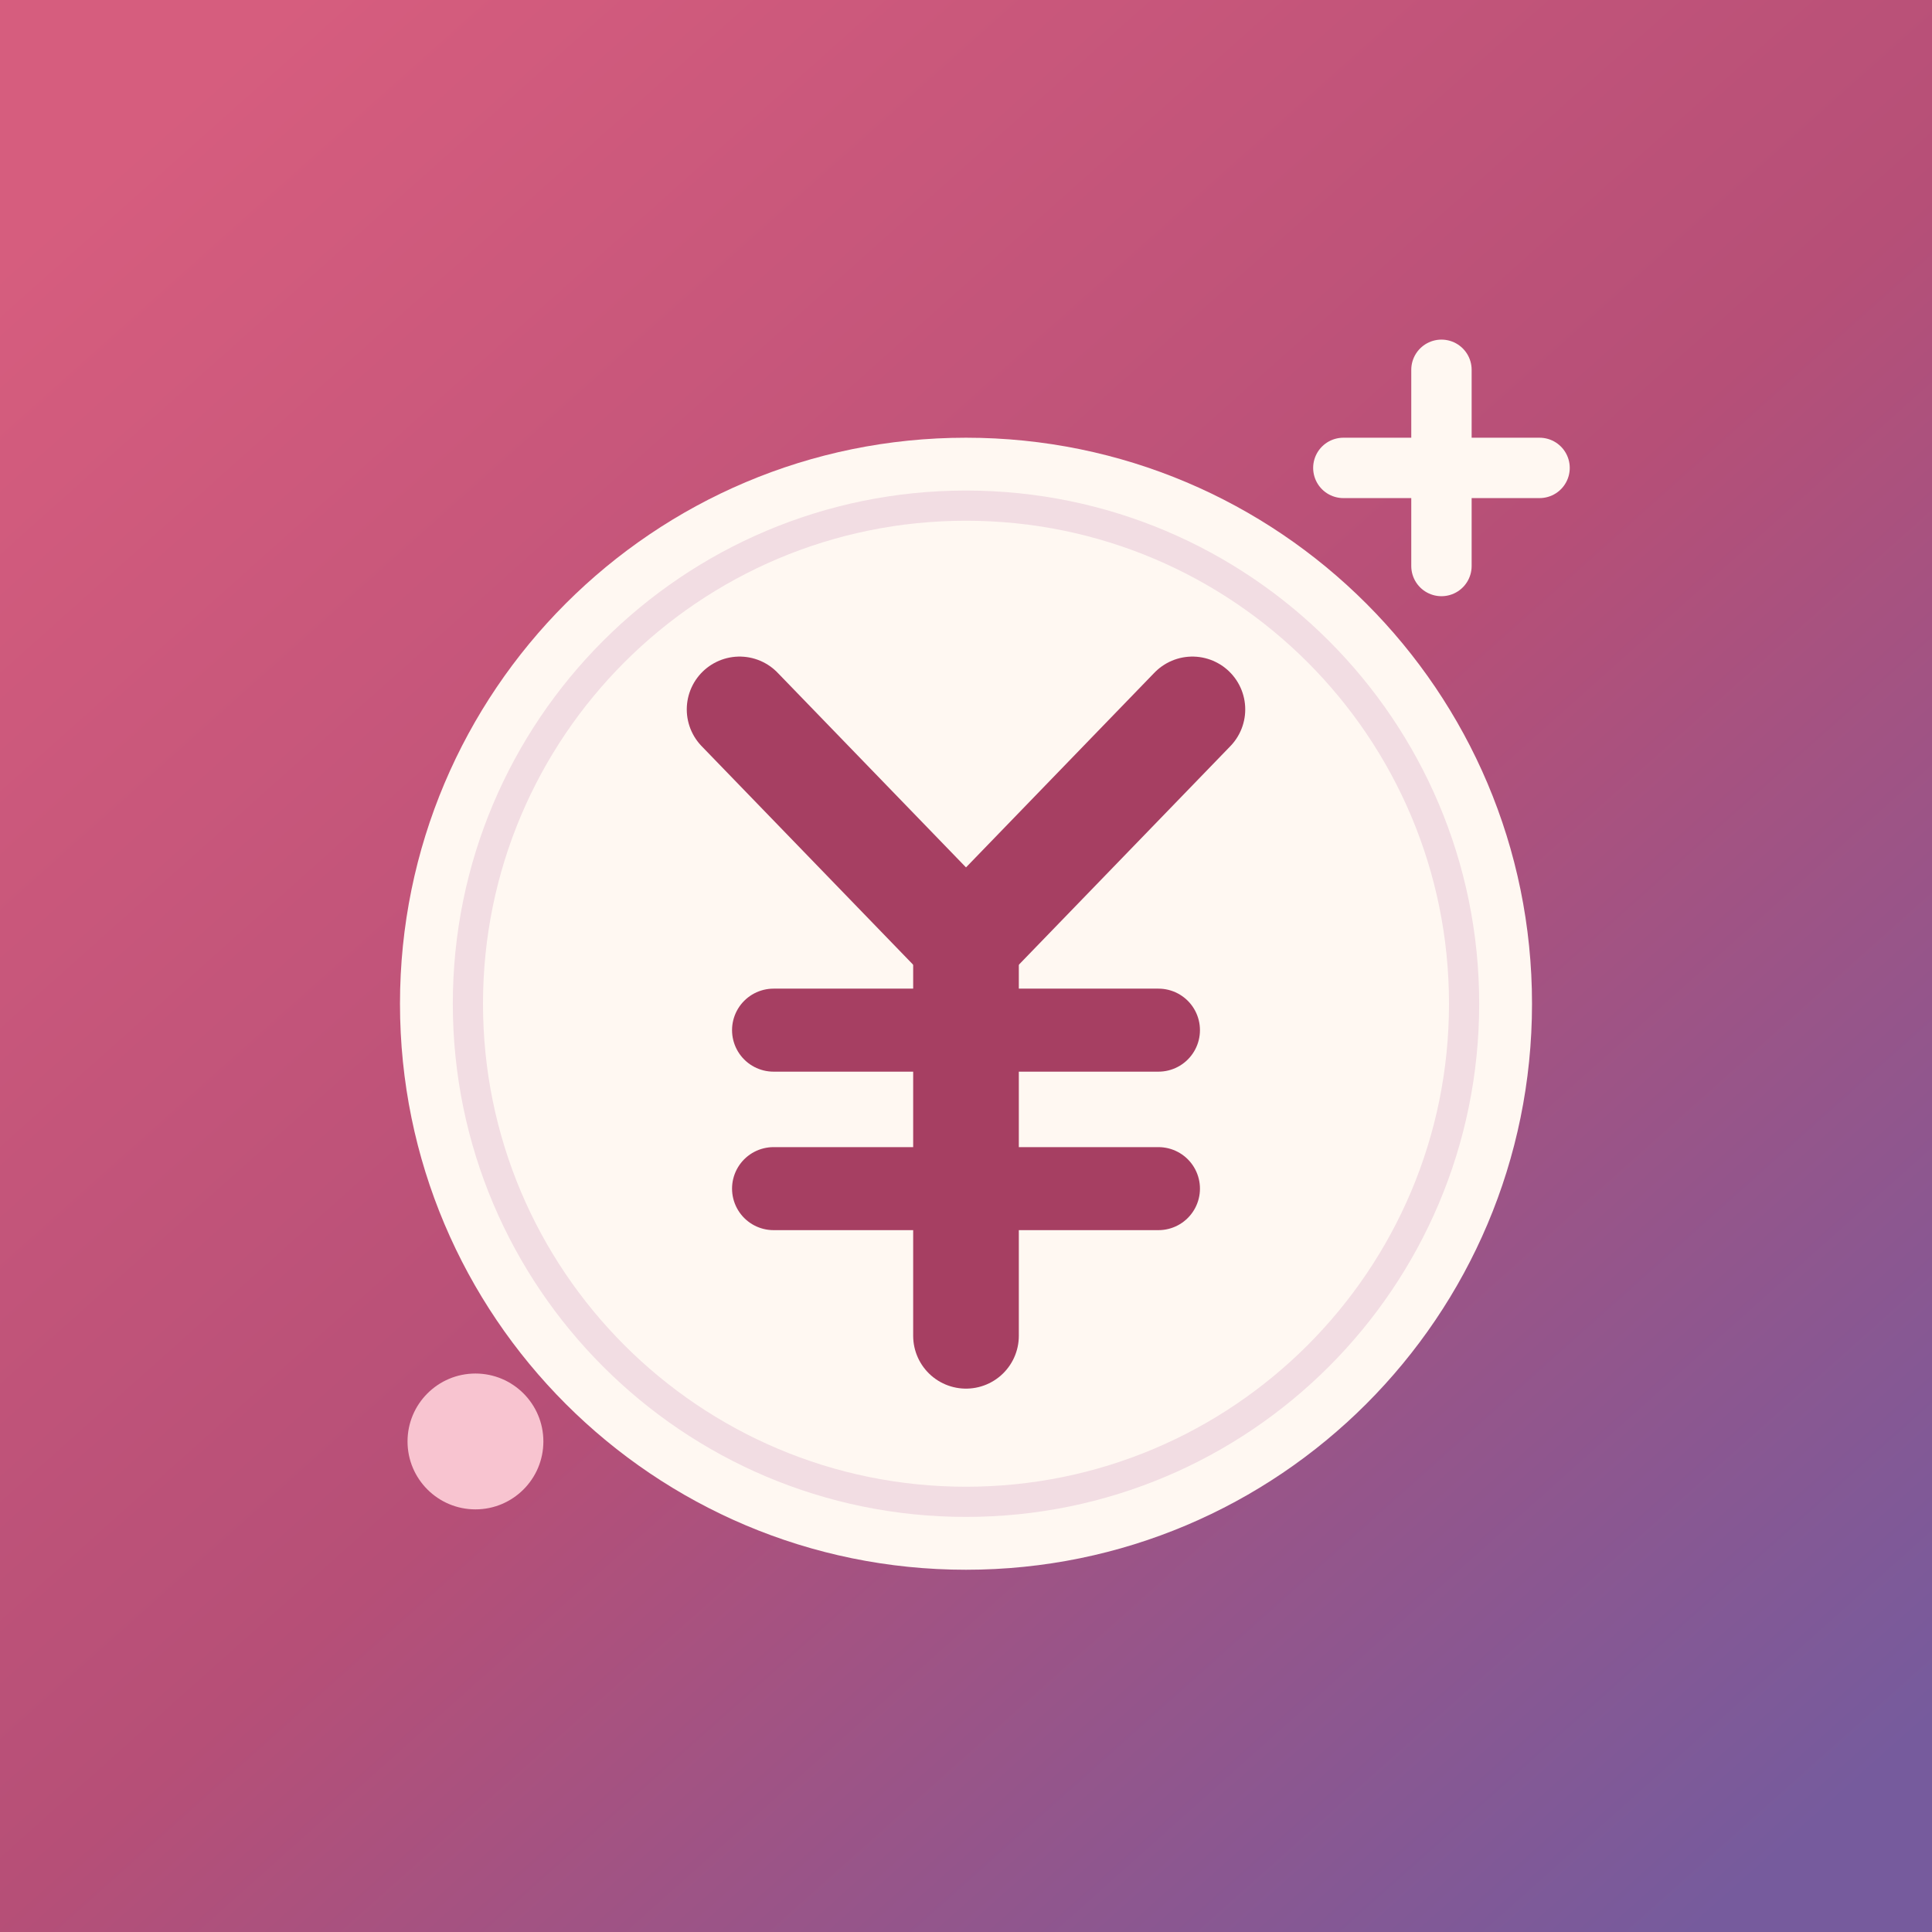
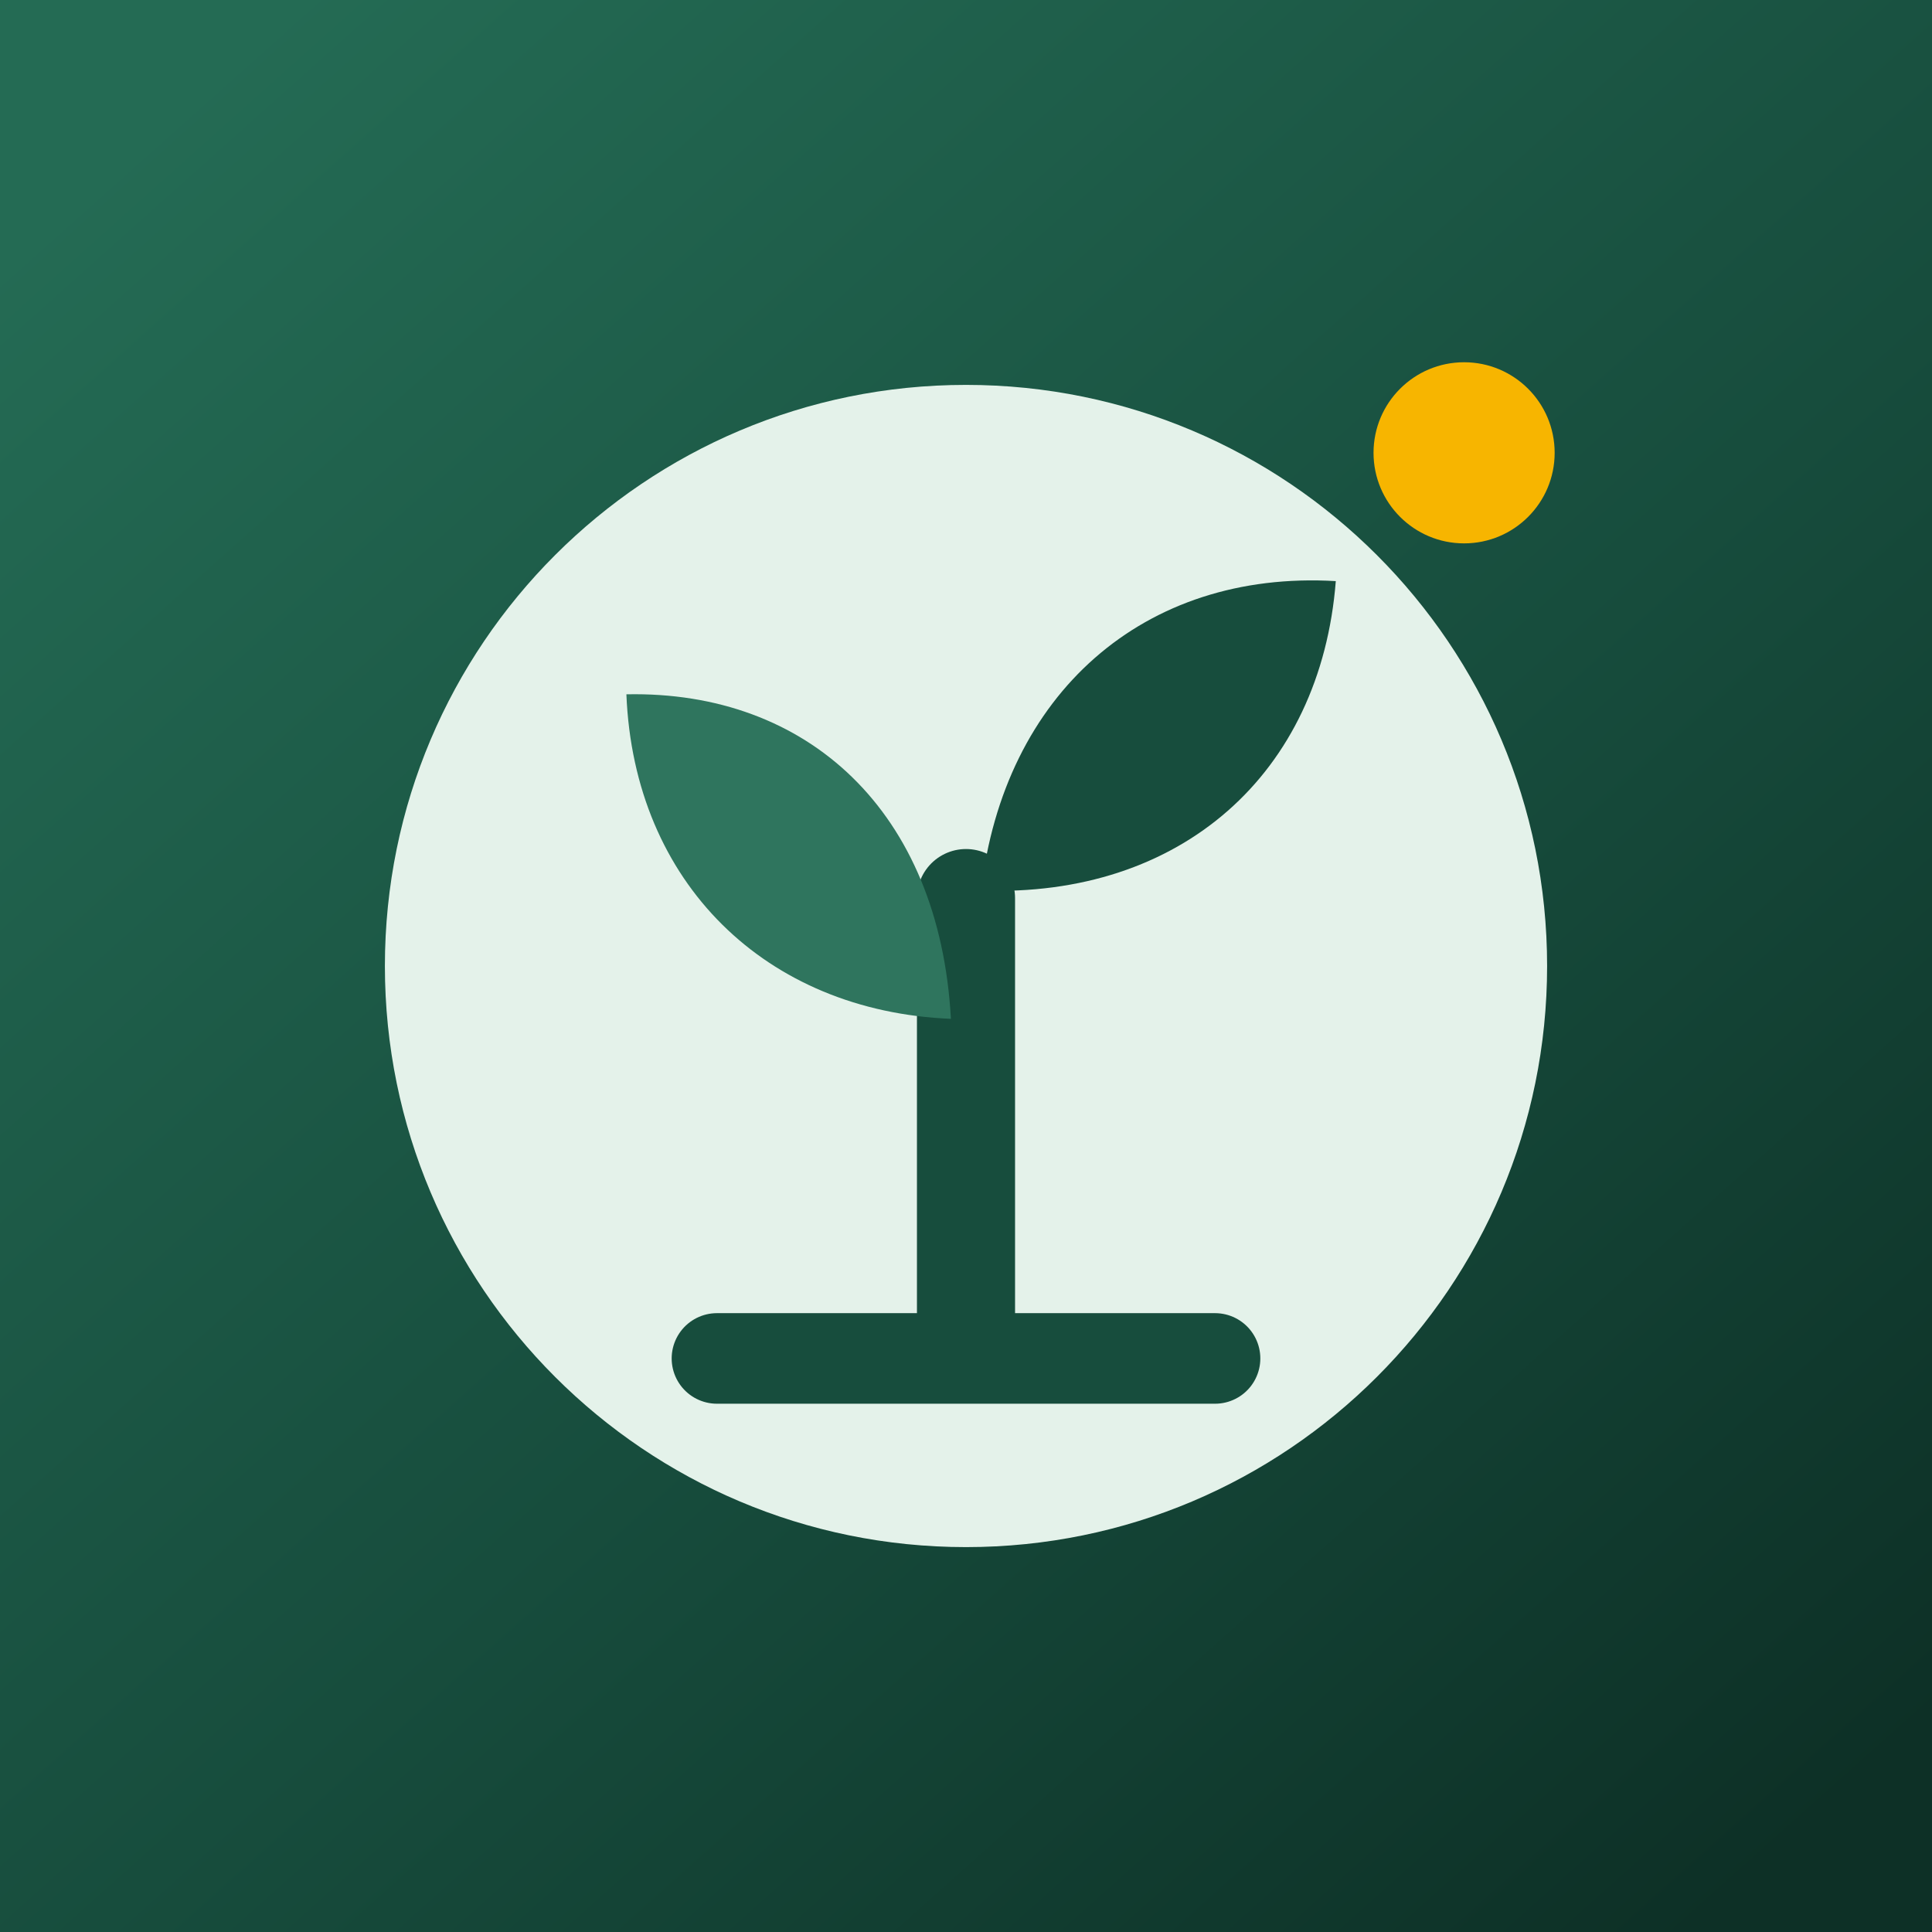
<svg xmlns="http://www.w3.org/2000/svg" width="512" height="512" viewBox="0 0 512 512" fill="none">
  <rect width="512" height="512" fill="url(#background)" />
-   <circle cx="256" cy="266" r="150" fill="#FFF8F2" />
-   <circle cx="256" cy="266" r="132" stroke="#F2DDE3" stroke-width="8" />
-   <path d="M196 188L256 250L316 188" stroke="#A63F62" stroke-width="28" stroke-linecap="round" stroke-linejoin="round" />
-   <path d="M256 246V354" stroke="#A63F62" stroke-width="28" stroke-linecap="round" />
-   <path d="M205 273H307M205 315H307" stroke="#A63F62" stroke-width="22" stroke-linecap="round" />
-   <path d="M382 98V150M356 124H408" stroke="#FFF8F2" stroke-width="16" stroke-linecap="round" />
-   <circle cx="126" cy="382" r="18" fill="#F8C4D0" />
+   <circle cx="256" cy="256" r="154" fill="#E4F2EA" />
+   <path d="M256 358V238" stroke="#174D3D" stroke-width="26" stroke-linecap="round" />
+   <path d="M252 270C203 268 168 234 166 184C214 183 249 215 252 270Z" fill="#2F755E" />
+   <path d="M260 236C266 184 303 151 354 154C350 205 313 238 260 236Z" fill="#174D3D" />
+   <path d="M190 360H322" stroke="#174D3D" stroke-width="24" stroke-linecap="round" />
+   <circle cx="388" cy="120" r="24" fill="#F7B500" />
  <defs>
    <linearGradient id="background" x1="52" y1="22" x2="472" y2="492" gradientUnits="userSpaceOnUse">
-       <stop stop-color="#D65D7E" />
-       <stop offset="0.52" stop-color="#B64F77" />
-       <stop offset="1" stop-color="#765B9D" />
+       <stop stop-color="#246B54" />
+       <stop offset="0.55" stop-color="#174D3D" />
+       <stop offset="1" stop-color="#0D3026" />
    </linearGradient>
  </defs>
</svg>
